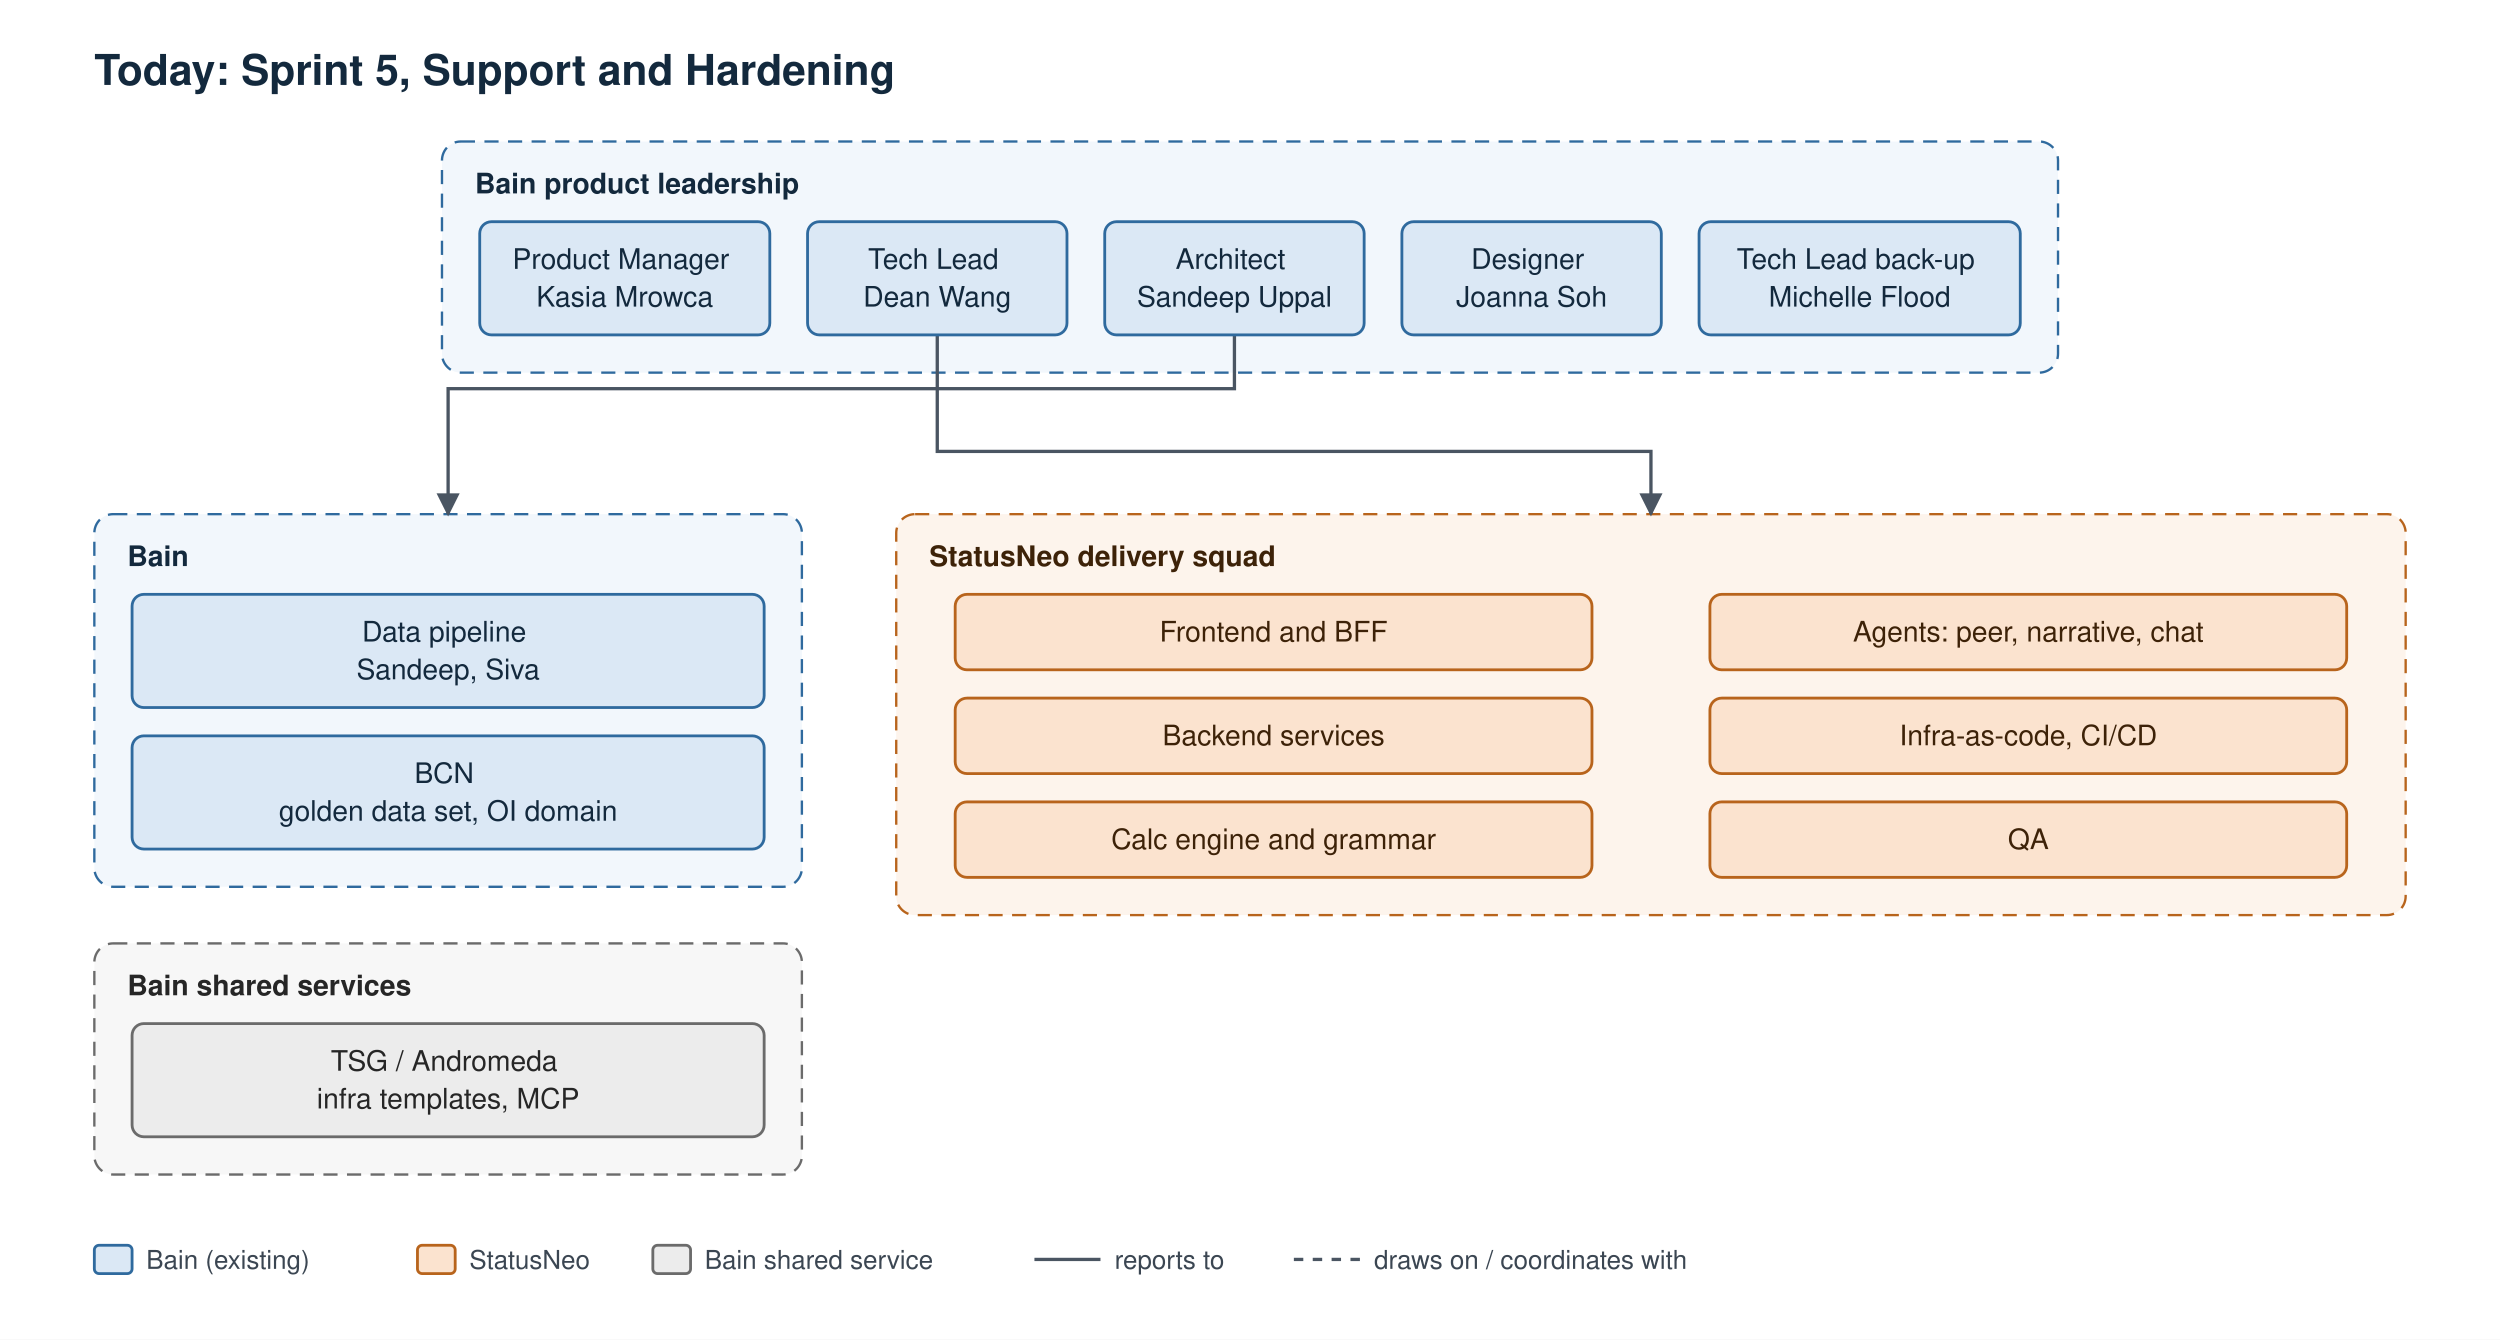
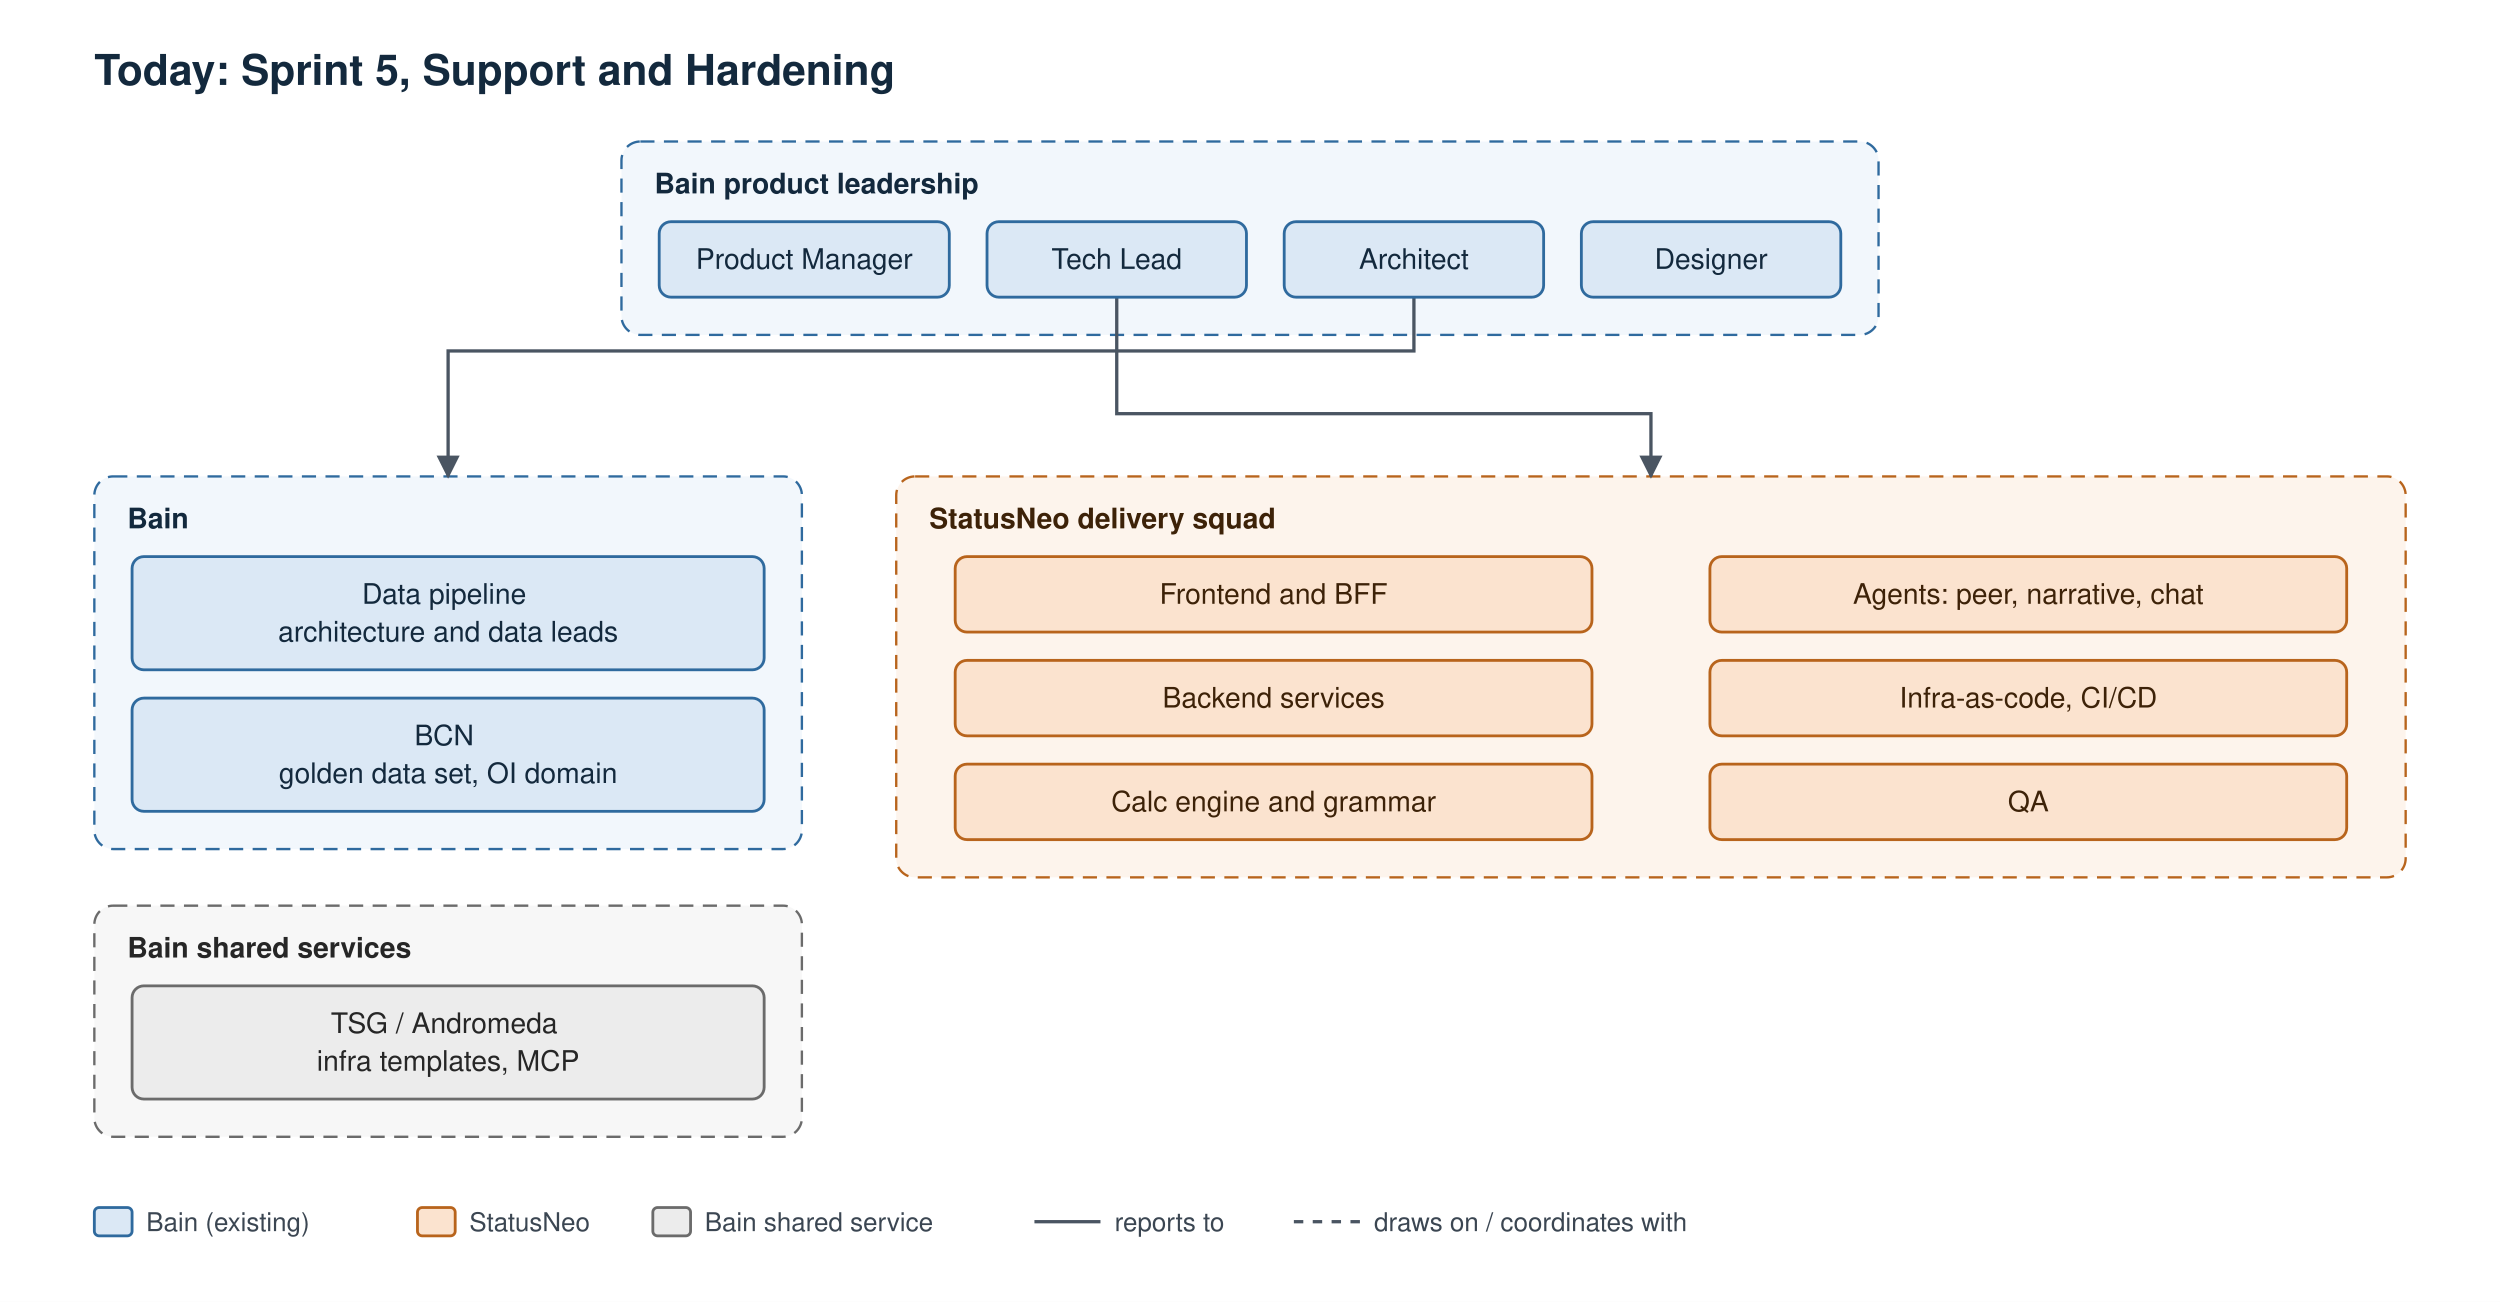
- <svg xmlns="http://www.w3.org/2000/svg" version="1.1" width="1060" height="568" viewBox="0 0 1060 568" content="&lt;mxfile host=&quot;OC-TL tools/drawio_charts.py&quot;&gt;&lt;diagram id=&quot;01-today&quot; name=&quot;Today: Sprint 5, Support and Hardening&quot;&gt;&lt;mxGraphModel dx=&quot;1060&quot; dy=&quot;568&quot; grid=&quot;1&quot; gridSize=&quot;10&quot; guides=&quot;1&quot; tooltips=&quot;1&quot; connect=&quot;1&quot; arrows=&quot;1&quot; fold=&quot;1&quot; page=&quot;0&quot; pageScale=&quot;1&quot; math=&quot;0&quot; shadow=&quot;0&quot;&gt;&lt;root&gt;&lt;mxCell id=&quot;0&quot;/&gt;&lt;mxCell id=&quot;1&quot; parent=&quot;0&quot;/&gt;&lt;mxCell id=&quot;title&quot; value=&quot;Today: Sprint 5, Support and Hardening&quot; style=&quot;text;html=1;fontSize=18;fontStyle=1;align=left;verticalAlign=middle;fontColor=#13293d;&quot; vertex=&quot;1&quot; parent=&quot;1&quot;&gt;&lt;mxGeometry x=&quot;40.0&quot; y=&quot;18.0&quot; width=&quot;900.0&quot; height=&quot;28.0&quot; as=&quot;geometry&quot;/&gt;&lt;/mxCell&gt;&lt;mxCell id=&quot;lead&quot; value=&quot;Bain product leadership&quot; style=&quot;rounded=1;arcSize=4;whiteSpace=wrap;html=1;dashed=1;fillColor=#f2f7fc;strokeColor=#2f6a9e;fontColor=#13293d;fontStyle=1;align=left;verticalAlign=top;spacingLeft=10;spacingTop=4;container=0;&quot; vertex=&quot;1&quot; parent=&quot;1&quot;&gt;&lt;mxGeometry x=&quot;187.4&quot; y=&quot;60.0&quot; width=&quot;685.2&quot; height=&quot;98.0&quot; as=&quot;geometry&quot;/&gt;&lt;/mxCell&gt;&lt;mxCell id=&quot;g_bain&quot; value=&quot;Bain&quot; style=&quot;rounded=1;arcSize=4;whiteSpace=wrap;html=1;dashed=1;fillColor=#f2f7fc;strokeColor=#2f6a9e;fontColor=#13293d;fontStyle=1;align=left;verticalAlign=top;spacingLeft=10;spacingTop=4;container=0;&quot; vertex=&quot;1&quot; parent=&quot;1&quot;&gt;&lt;mxGeometry x=&quot;40.0&quot; y=&quot;218.0&quot; width=&quot;300.0&quot; height=&quot;158.0&quot; as=&quot;geometry&quot;/&gt;&lt;/mxCell&gt;&lt;mxCell id=&quot;g_tsg&quot; value=&quot;Bain shared services&quot; style=&quot;rounded=1;arcSize=4;whiteSpace=wrap;html=1;dashed=1;fillColor=#f7f7f7;strokeColor=#6b6b6b;fontColor=#262626;fontStyle=1;align=left;verticalAlign=top;spacingLeft=10;spacingTop=4;container=0;&quot; vertex=&quot;1&quot; parent=&quot;1&quot;&gt;&lt;mxGeometry x=&quot;40.0&quot; y=&quot;400.0&quot; width=&quot;300.0&quot; height=&quot;98.0&quot; as=&quot;geometry&quot;/&gt;&lt;/mxCell&gt;&lt;mxCell id=&quot;g_sn&quot; value=&quot;StatusNeo delivery squad&quot; style=&quot;rounded=1;arcSize=4;whiteSpace=wrap;html=1;dashed=1;fillColor=#fdf4ec;strokeColor=#b8641c;fontColor=#3d2208;fontStyle=1;align=left;verticalAlign=top;spacingLeft=10;spacingTop=4;container=0;&quot; vertex=&quot;1&quot; parent=&quot;1&quot;&gt;&lt;mxGeometry x=&quot;380.0&quot; y=&quot;218.0&quot; width=&quot;640.0&quot; height=&quot;170.0&quot; as=&quot;geometry&quot;/&gt;&lt;/mxCell&gt;&lt;mxCell id=&quot;pm&quot; value=&quot;Product Manager&amp;lt;br&amp;gt;Kasia Mrowca&quot; style=&quot;rounded=1;whiteSpace=wrap;html=1;fillColor=#dbe8f5;strokeColor=#2f6a9e;fontColor=#13293d;fontSize=12;&quot; vertex=&quot;1&quot; parent=&quot;1&quot;&gt;&lt;mxGeometry x=&quot;203.4&quot; y=&quot;94.0&quot; width=&quot;123.0&quot; height=&quot;48.0&quot; as=&quot;geometry&quot;/&gt;&lt;/mxCell&gt;&lt;mxCell id=&quot;tl&quot; value=&quot;Tech Lead&amp;lt;br&amp;gt;Dean Wang&quot; style=&quot;rounded=1;whiteSpace=wrap;html=1;fillColor=#dbe8f5;strokeColor=#2f6a9e;fontColor=#13293d;fontSize=12;&quot; vertex=&quot;1&quot; parent=&quot;1&quot;&gt;&lt;mxGeometry x=&quot;342.4&quot; y=&quot;94.0&quot; width=&quot;110.0&quot; height=&quot;48.0&quot; as=&quot;geometry&quot;/&gt;&lt;/mxCell&gt;&lt;mxCell id=&quot;arch&quot; value=&quot;Architect&amp;lt;br&amp;gt;Sandeep Uppal&quot; style=&quot;rounded=1;whiteSpace=wrap;html=1;fillColor=#dbe8f5;strokeColor=#2f6a9e;fontColor=#13293d;fontSize=12;&quot; vertex=&quot;1&quot; parent=&quot;1&quot;&gt;&lt;mxGeometry x=&quot;468.4&quot; y=&quot;94.0&quot; width=&quot;110.0&quot; height=&quot;48.0&quot; as=&quot;geometry&quot;/&gt;&lt;/mxCell&gt;&lt;mxCell id=&quot;ux&quot; value=&quot;Designer&amp;lt;br&amp;gt;Joanna Soh&quot; style=&quot;rounded=1;whiteSpace=wrap;html=1;fillColor=#dbe8f5;strokeColor=#2f6a9e;fontColor=#13293d;fontSize=12;&quot; vertex=&quot;1&quot; parent=&quot;1&quot;&gt;&lt;mxGeometry x=&quot;594.4&quot; y=&quot;94.0&quot; width=&quot;110.0&quot; height=&quot;48.0&quot; as=&quot;geometry&quot;/&gt;&lt;/mxCell&gt;&lt;mxCell id=&quot;tlb&quot; value=&quot;Tech Lead back-up&amp;lt;br&amp;gt;Michelle Flood&quot; style=&quot;rounded=1;whiteSpace=wrap;html=1;fillColor=#dbe8f5;strokeColor=#2f6a9e;fontColor=#13293d;fontSize=12;&quot; vertex=&quot;1&quot; parent=&quot;1&quot;&gt;&lt;mxGeometry x=&quot;720.4&quot; y=&quot;94.0&quot; width=&quot;136.2&quot; height=&quot;48.0&quot; as=&quot;geometry&quot;/&gt;&lt;/mxCell&gt;&lt;mxCell id=&quot;data&quot; value=&quot;Data pipeline&amp;lt;br&amp;gt;Sandeep, Siva&quot; style=&quot;rounded=1;whiteSpace=wrap;html=1;fillColor=#dbe8f5;strokeColor=#2f6a9e;fontColor=#13293d;fontSize=12;&quot; vertex=&quot;1&quot; parent=&quot;1&quot;&gt;&lt;mxGeometry x=&quot;56.0&quot; y=&quot;252.0&quot; width=&quot;268.0&quot; height=&quot;48.0&quot; as=&quot;geometry&quot;/&gt;&lt;/mxCell&gt;&lt;mxCell id=&quot;bcn0&quot; value=&quot;BCN&amp;lt;br&amp;gt;golden data set, OI domain&quot; style=&quot;rounded=1;whiteSpace=wrap;html=1;fillColor=#dbe8f5;strokeColor=#2f6a9e;fontColor=#13293d;fontSize=12;&quot; vertex=&quot;1&quot; parent=&quot;1&quot;&gt;&lt;mxGeometry x=&quot;56.0&quot; y=&quot;312.0&quot; width=&quot;268.0&quot; height=&quot;48.0&quot; as=&quot;geometry&quot;/&gt;&lt;/mxCell&gt;&lt;mxCell id=&quot;tsg0&quot; value=&quot;TSG / Andromeda&amp;lt;br&amp;gt;infra templates, MCP&quot; style=&quot;rounded=1;whiteSpace=wrap;html=1;fillColor=#ececec;strokeColor=#6b6b6b;fontColor=#262626;fontSize=12;&quot; vertex=&quot;1&quot; parent=&quot;1&quot;&gt;&lt;mxGeometry x=&quot;56.0&quot; y=&quot;434.0&quot; width=&quot;268.0&quot; height=&quot;48.0&quot; as=&quot;geometry&quot;/&gt;&lt;/mxCell&gt;&lt;mxCell id=&quot;snfe&quot; value=&quot;Frontend and BFF&quot; style=&quot;rounded=1;whiteSpace=wrap;html=1;fillColor=#fbe3cf;strokeColor=#b8641c;fontColor=#3d2208;fontSize=12;&quot; vertex=&quot;1&quot; parent=&quot;1&quot;&gt;&lt;mxGeometry x=&quot;405.0&quot; y=&quot;252.0&quot; width=&quot;270.0&quot; height=&quot;32.0&quot; as=&quot;geometry&quot;/&gt;&lt;/mxCell&gt;&lt;mxCell id=&quot;snbe&quot; value=&quot;Backend services&quot; style=&quot;rounded=1;whiteSpace=wrap;html=1;fillColor=#fbe3cf;strokeColor=#b8641c;fontColor=#3d2208;fontSize=12;&quot; vertex=&quot;1&quot; parent=&quot;1&quot;&gt;&lt;mxGeometry x=&quot;405.0&quot; y=&quot;296.0&quot; width=&quot;270.0&quot; height=&quot;32.0&quot; as=&quot;geometry&quot;/&gt;&lt;/mxCell&gt;&lt;mxCell id=&quot;sncalc&quot; value=&quot;Calc engine and grammar&quot; style=&quot;rounded=1;whiteSpace=wrap;html=1;fillColor=#fbe3cf;strokeColor=#b8641c;fontColor=#3d2208;fontSize=12;&quot; vertex=&quot;1&quot; parent=&quot;1&quot;&gt;&lt;mxGeometry x=&quot;405.0&quot; y=&quot;340.0&quot; width=&quot;270.0&quot; height=&quot;32.0&quot; as=&quot;geometry&quot;/&gt;&lt;/mxCell&gt;&lt;mxCell id=&quot;snag&quot; value=&quot;Agents: peer, narrative, chat&quot; style=&quot;rounded=1;whiteSpace=wrap;html=1;fillColor=#fbe3cf;strokeColor=#b8641c;fontColor=#3d2208;fontSize=12;&quot; vertex=&quot;1&quot; parent=&quot;1&quot;&gt;&lt;mxGeometry x=&quot;725.0&quot; y=&quot;252.0&quot; width=&quot;270.0&quot; height=&quot;32.0&quot; as=&quot;geometry&quot;/&gt;&lt;/mxCell&gt;&lt;mxCell id=&quot;snops&quot; value=&quot;Infra-as-code, CI/CD&quot; style=&quot;rounded=1;whiteSpace=wrap;html=1;fillColor=#fbe3cf;strokeColor=#b8641c;fontColor=#3d2208;fontSize=12;&quot; vertex=&quot;1&quot; parent=&quot;1&quot;&gt;&lt;mxGeometry x=&quot;725.0&quot; y=&quot;296.0&quot; width=&quot;270.0&quot; height=&quot;32.0&quot; as=&quot;geometry&quot;/&gt;&lt;/mxCell&gt;&lt;mxCell id=&quot;snqa&quot; value=&quot;QA&quot; style=&quot;rounded=1;whiteSpace=wrap;html=1;fillColor=#fbe3cf;strokeColor=#b8641c;fontColor=#3d2208;fontSize=12;&quot; vertex=&quot;1&quot; parent=&quot;1&quot;&gt;&lt;mxGeometry x=&quot;725.0&quot; y=&quot;340.0&quot; width=&quot;270.0&quot; height=&quot;32.0&quot; as=&quot;geometry&quot;/&gt;&lt;/mxCell&gt;&lt;mxCell id=&quot;e0&quot; style=&quot;edgeStyle=orthogonalEdgeStyle;rounded=0;html=1;endArrow=block;endFill=1;strokeColor=#4a5562;&quot; edge=&quot;1&quot; parent=&quot;1&quot; source=&quot;tl&quot; target=&quot;g_sn&quot;&gt;&lt;mxGeometry relative=&quot;1&quot; as=&quot;geometry&quot;/&gt;&lt;/mxCell&gt;&lt;mxCell id=&quot;e1&quot; style=&quot;edgeStyle=orthogonalEdgeStyle;rounded=0;html=1;endArrow=block;endFill=1;strokeColor=#4a5562;&quot; edge=&quot;1&quot; parent=&quot;1&quot; source=&quot;arch&quot; target=&quot;g_bain&quot;&gt;&lt;mxGeometry relative=&quot;1&quot; as=&quot;geometry&quot;/&gt;&lt;/mxCell&gt;&lt;mxCell id=&quot;lg_bain&quot; value=&quot;&quot; style=&quot;rounded=1;fillColor=#dbe8f5;strokeColor=#2f6a9e;&quot; vertex=&quot;1&quot; parent=&quot;1&quot;&gt;&lt;mxGeometry x=&quot;40.0&quot; y=&quot;528.0&quot; width=&quot;16.0&quot; height=&quot;12.0&quot; as=&quot;geometry&quot;/&gt;&lt;/mxCell&gt;&lt;mxCell id=&quot;lgt_bain&quot; value=&quot;Bain (existing)&quot; style=&quot;text;html=1;align=left;verticalAlign=middle;fontSize=11;fontColor=#3b4652;&quot; vertex=&quot;1&quot; parent=&quot;1&quot;&gt;&lt;mxGeometry x=&quot;60.0&quot; y=&quot;524.0&quot; width=&quot;103.0&quot; height=&quot;20.0&quot; as=&quot;geometry&quot;/&gt;&lt;/mxCell&gt;&lt;mxCell id=&quot;lg_sn&quot; value=&quot;&quot; style=&quot;rounded=1;fillColor=#fbe3cf;strokeColor=#b8641c;&quot; vertex=&quot;1&quot; parent=&quot;1&quot;&gt;&lt;mxGeometry x=&quot;177.0&quot; y=&quot;528.0&quot; width=&quot;16.0&quot; height=&quot;12.0&quot; as=&quot;geometry&quot;/&gt;&lt;/mxCell&gt;&lt;mxCell id=&quot;lgt_sn&quot; value=&quot;StatusNeo&quot; style=&quot;text;html=1;align=left;verticalAlign=middle;fontSize=11;fontColor=#3b4652;&quot; vertex=&quot;1&quot; parent=&quot;1&quot;&gt;&lt;mxGeometry x=&quot;197.0&quot; y=&quot;524.0&quot; width=&quot;65.8&quot; height=&quot;20.0&quot; as=&quot;geometry&quot;/&gt;&lt;/mxCell&gt;&lt;mxCell id=&quot;lg_tsg&quot; value=&quot;&quot; style=&quot;rounded=1;fillColor=#ececec;strokeColor=#6b6b6b;&quot; vertex=&quot;1&quot; parent=&quot;1&quot;&gt;&lt;mxGeometry x=&quot;276.8&quot; y=&quot;528.0&quot; width=&quot;16.0&quot; height=&quot;12.0&quot; as=&quot;geometry&quot;/&gt;&lt;/mxCell&gt;&lt;mxCell id=&quot;lgt_tsg&quot; value=&quot;Bain shared service&quot; style=&quot;text;html=1;align=left;verticalAlign=middle;fontSize=11;fontColor=#3b4652;&quot; vertex=&quot;1&quot; parent=&quot;1&quot;&gt;&lt;mxGeometry x=&quot;296.8&quot; y=&quot;524.0&quot; width=&quot;127.8&quot; height=&quot;20.0&quot; as=&quot;geometry&quot;/&gt;&lt;/mxCell&gt;&lt;/root&gt;&lt;/mxGraphModel&gt;&lt;/diagram&gt;&lt;/mxfile&gt;">
+ <svg xmlns="http://www.w3.org/2000/svg" version="1.1" width="1060" height="552" viewBox="0 0 1060 552" content="&lt;mxfile host=&quot;OC-TL tools/drawio_charts.py&quot;&gt;&lt;diagram id=&quot;01-today&quot; name=&quot;Today: Sprint 5, Support and Hardening&quot;&gt;&lt;mxGraphModel dx=&quot;1060&quot; dy=&quot;552&quot; grid=&quot;1&quot; gridSize=&quot;10&quot; guides=&quot;1&quot; tooltips=&quot;1&quot; connect=&quot;1&quot; arrows=&quot;1&quot; fold=&quot;1&quot; page=&quot;0&quot; pageScale=&quot;1&quot; math=&quot;0&quot; shadow=&quot;0&quot;&gt;&lt;root&gt;&lt;mxCell id=&quot;0&quot;/&gt;&lt;mxCell id=&quot;1&quot; parent=&quot;0&quot;/&gt;&lt;mxCell id=&quot;title&quot; value=&quot;Today: Sprint 5, Support and Hardening&quot; style=&quot;text;html=1;fontSize=18;fontStyle=1;align=left;verticalAlign=middle;fontColor=#13293d;&quot; vertex=&quot;1&quot; parent=&quot;1&quot;&gt;&lt;mxGeometry x=&quot;40.0&quot; y=&quot;18.0&quot; width=&quot;900.0&quot; height=&quot;28.0&quot; as=&quot;geometry&quot;/&gt;&lt;/mxCell&gt;&lt;mxCell id=&quot;lead&quot; value=&quot;Bain product leadership&quot; style=&quot;rounded=1;arcSize=4;whiteSpace=wrap;html=1;dashed=1;fillColor=#f2f7fc;strokeColor=#2f6a9e;fontColor=#13293d;fontStyle=1;align=left;verticalAlign=top;spacingLeft=10;spacingTop=4;container=0;&quot; vertex=&quot;1&quot; parent=&quot;1&quot;&gt;&lt;mxGeometry x=&quot;263.5&quot; y=&quot;60.0&quot; width=&quot;533.0&quot; height=&quot;82.0&quot; as=&quot;geometry&quot;/&gt;&lt;/mxCell&gt;&lt;mxCell id=&quot;g_bain&quot; value=&quot;Bain&quot; style=&quot;rounded=1;arcSize=4;whiteSpace=wrap;html=1;dashed=1;fillColor=#f2f7fc;strokeColor=#2f6a9e;fontColor=#13293d;fontStyle=1;align=left;verticalAlign=top;spacingLeft=10;spacingTop=4;container=0;&quot; vertex=&quot;1&quot; parent=&quot;1&quot;&gt;&lt;mxGeometry x=&quot;40.0&quot; y=&quot;202.0&quot; width=&quot;300.0&quot; height=&quot;158.0&quot; as=&quot;geometry&quot;/&gt;&lt;/mxCell&gt;&lt;mxCell id=&quot;g_tsg&quot; value=&quot;Bain shared services&quot; style=&quot;rounded=1;arcSize=4;whiteSpace=wrap;html=1;dashed=1;fillColor=#f7f7f7;strokeColor=#6b6b6b;fontColor=#262626;fontStyle=1;align=left;verticalAlign=top;spacingLeft=10;spacingTop=4;container=0;&quot; vertex=&quot;1&quot; parent=&quot;1&quot;&gt;&lt;mxGeometry x=&quot;40.0&quot; y=&quot;384.0&quot; width=&quot;300.0&quot; height=&quot;98.0&quot; as=&quot;geometry&quot;/&gt;&lt;/mxCell&gt;&lt;mxCell id=&quot;g_sn&quot; value=&quot;StatusNeo delivery squad&quot; style=&quot;rounded=1;arcSize=4;whiteSpace=wrap;html=1;dashed=1;fillColor=#fdf4ec;strokeColor=#b8641c;fontColor=#3d2208;fontStyle=1;align=left;verticalAlign=top;spacingLeft=10;spacingTop=4;container=0;&quot; vertex=&quot;1&quot; parent=&quot;1&quot;&gt;&lt;mxGeometry x=&quot;380.0&quot; y=&quot;202.0&quot; width=&quot;640.0&quot; height=&quot;170.0&quot; as=&quot;geometry&quot;/&gt;&lt;/mxCell&gt;&lt;mxCell id=&quot;pm&quot; value=&quot;Product Manager&quot; style=&quot;rounded=1;whiteSpace=wrap;html=1;fillColor=#dbe8f5;strokeColor=#2f6a9e;fontColor=#13293d;fontSize=12;&quot; vertex=&quot;1&quot; parent=&quot;1&quot;&gt;&lt;mxGeometry x=&quot;279.5&quot; y=&quot;94.0&quot; width=&quot;123.0&quot; height=&quot;32.0&quot; as=&quot;geometry&quot;/&gt;&lt;/mxCell&gt;&lt;mxCell id=&quot;tl&quot; value=&quot;Tech Lead&quot; style=&quot;rounded=1;whiteSpace=wrap;html=1;fillColor=#dbe8f5;strokeColor=#2f6a9e;fontColor=#13293d;fontSize=12;&quot; vertex=&quot;1&quot; parent=&quot;1&quot;&gt;&lt;mxGeometry x=&quot;418.5&quot; y=&quot;94.0&quot; width=&quot;110.0&quot; height=&quot;32.0&quot; as=&quot;geometry&quot;/&gt;&lt;/mxCell&gt;&lt;mxCell id=&quot;arch&quot; value=&quot;Architect&quot; style=&quot;rounded=1;whiteSpace=wrap;html=1;fillColor=#dbe8f5;strokeColor=#2f6a9e;fontColor=#13293d;fontSize=12;&quot; vertex=&quot;1&quot; parent=&quot;1&quot;&gt;&lt;mxGeometry x=&quot;544.5&quot; y=&quot;94.0&quot; width=&quot;110.0&quot; height=&quot;32.0&quot; as=&quot;geometry&quot;/&gt;&lt;/mxCell&gt;&lt;mxCell id=&quot;ux&quot; value=&quot;Designer&quot; style=&quot;rounded=1;whiteSpace=wrap;html=1;fillColor=#dbe8f5;strokeColor=#2f6a9e;fontColor=#13293d;fontSize=12;&quot; vertex=&quot;1&quot; parent=&quot;1&quot;&gt;&lt;mxGeometry x=&quot;670.5&quot; y=&quot;94.0&quot; width=&quot;110.0&quot; height=&quot;32.0&quot; as=&quot;geometry&quot;/&gt;&lt;/mxCell&gt;&lt;mxCell id=&quot;data&quot; value=&quot;Data pipeline&amp;lt;br&amp;gt;architecture and data leads&quot; style=&quot;rounded=1;whiteSpace=wrap;html=1;fillColor=#dbe8f5;strokeColor=#2f6a9e;fontColor=#13293d;fontSize=12;&quot; vertex=&quot;1&quot; parent=&quot;1&quot;&gt;&lt;mxGeometry x=&quot;56.0&quot; y=&quot;236.0&quot; width=&quot;268.0&quot; height=&quot;48.0&quot; as=&quot;geometry&quot;/&gt;&lt;/mxCell&gt;&lt;mxCell id=&quot;bcn0&quot; value=&quot;BCN&amp;lt;br&amp;gt;golden data set, OI domain&quot; style=&quot;rounded=1;whiteSpace=wrap;html=1;fillColor=#dbe8f5;strokeColor=#2f6a9e;fontColor=#13293d;fontSize=12;&quot; vertex=&quot;1&quot; parent=&quot;1&quot;&gt;&lt;mxGeometry x=&quot;56.0&quot; y=&quot;296.0&quot; width=&quot;268.0&quot; height=&quot;48.0&quot; as=&quot;geometry&quot;/&gt;&lt;/mxCell&gt;&lt;mxCell id=&quot;tsg0&quot; value=&quot;TSG / Andromeda&amp;lt;br&amp;gt;infra templates, MCP&quot; style=&quot;rounded=1;whiteSpace=wrap;html=1;fillColor=#ececec;strokeColor=#6b6b6b;fontColor=#262626;fontSize=12;&quot; vertex=&quot;1&quot; parent=&quot;1&quot;&gt;&lt;mxGeometry x=&quot;56.0&quot; y=&quot;418.0&quot; width=&quot;268.0&quot; height=&quot;48.0&quot; as=&quot;geometry&quot;/&gt;&lt;/mxCell&gt;&lt;mxCell id=&quot;snfe&quot; value=&quot;Frontend and BFF&quot; style=&quot;rounded=1;whiteSpace=wrap;html=1;fillColor=#fbe3cf;strokeColor=#b8641c;fontColor=#3d2208;fontSize=12;&quot; vertex=&quot;1&quot; parent=&quot;1&quot;&gt;&lt;mxGeometry x=&quot;405.0&quot; y=&quot;236.0&quot; width=&quot;270.0&quot; height=&quot;32.0&quot; as=&quot;geometry&quot;/&gt;&lt;/mxCell&gt;&lt;mxCell id=&quot;snbe&quot; value=&quot;Backend services&quot; style=&quot;rounded=1;whiteSpace=wrap;html=1;fillColor=#fbe3cf;strokeColor=#b8641c;fontColor=#3d2208;fontSize=12;&quot; vertex=&quot;1&quot; parent=&quot;1&quot;&gt;&lt;mxGeometry x=&quot;405.0&quot; y=&quot;280.0&quot; width=&quot;270.0&quot; height=&quot;32.0&quot; as=&quot;geometry&quot;/&gt;&lt;/mxCell&gt;&lt;mxCell id=&quot;sncalc&quot; value=&quot;Calc engine and grammar&quot; style=&quot;rounded=1;whiteSpace=wrap;html=1;fillColor=#fbe3cf;strokeColor=#b8641c;fontColor=#3d2208;fontSize=12;&quot; vertex=&quot;1&quot; parent=&quot;1&quot;&gt;&lt;mxGeometry x=&quot;405.0&quot; y=&quot;324.0&quot; width=&quot;270.0&quot; height=&quot;32.0&quot; as=&quot;geometry&quot;/&gt;&lt;/mxCell&gt;&lt;mxCell id=&quot;snag&quot; value=&quot;Agents: peer, narrative, chat&quot; style=&quot;rounded=1;whiteSpace=wrap;html=1;fillColor=#fbe3cf;strokeColor=#b8641c;fontColor=#3d2208;fontSize=12;&quot; vertex=&quot;1&quot; parent=&quot;1&quot;&gt;&lt;mxGeometry x=&quot;725.0&quot; y=&quot;236.0&quot; width=&quot;270.0&quot; height=&quot;32.0&quot; as=&quot;geometry&quot;/&gt;&lt;/mxCell&gt;&lt;mxCell id=&quot;snops&quot; value=&quot;Infra-as-code, CI/CD&quot; style=&quot;rounded=1;whiteSpace=wrap;html=1;fillColor=#fbe3cf;strokeColor=#b8641c;fontColor=#3d2208;fontSize=12;&quot; vertex=&quot;1&quot; parent=&quot;1&quot;&gt;&lt;mxGeometry x=&quot;725.0&quot; y=&quot;280.0&quot; width=&quot;270.0&quot; height=&quot;32.0&quot; as=&quot;geometry&quot;/&gt;&lt;/mxCell&gt;&lt;mxCell id=&quot;snqa&quot; value=&quot;QA&quot; style=&quot;rounded=1;whiteSpace=wrap;html=1;fillColor=#fbe3cf;strokeColor=#b8641c;fontColor=#3d2208;fontSize=12;&quot; vertex=&quot;1&quot; parent=&quot;1&quot;&gt;&lt;mxGeometry x=&quot;725.0&quot; y=&quot;324.0&quot; width=&quot;270.0&quot; height=&quot;32.0&quot; as=&quot;geometry&quot;/&gt;&lt;/mxCell&gt;&lt;mxCell id=&quot;e0&quot; style=&quot;edgeStyle=orthogonalEdgeStyle;rounded=0;html=1;endArrow=block;endFill=1;strokeColor=#4a5562;&quot; edge=&quot;1&quot; parent=&quot;1&quot; source=&quot;tl&quot; target=&quot;g_sn&quot;&gt;&lt;mxGeometry relative=&quot;1&quot; as=&quot;geometry&quot;/&gt;&lt;/mxCell&gt;&lt;mxCell id=&quot;e1&quot; style=&quot;edgeStyle=orthogonalEdgeStyle;rounded=0;html=1;endArrow=block;endFill=1;strokeColor=#4a5562;&quot; edge=&quot;1&quot; parent=&quot;1&quot; source=&quot;arch&quot; target=&quot;g_bain&quot;&gt;&lt;mxGeometry relative=&quot;1&quot; as=&quot;geometry&quot;/&gt;&lt;/mxCell&gt;&lt;mxCell id=&quot;lg_bain&quot; value=&quot;&quot; style=&quot;rounded=1;fillColor=#dbe8f5;strokeColor=#2f6a9e;&quot; vertex=&quot;1&quot; parent=&quot;1&quot;&gt;&lt;mxGeometry x=&quot;40.0&quot; y=&quot;512.0&quot; width=&quot;16.0&quot; height=&quot;12.0&quot; as=&quot;geometry&quot;/&gt;&lt;/mxCell&gt;&lt;mxCell id=&quot;lgt_bain&quot; value=&quot;Bain (existing)&quot; style=&quot;text;html=1;align=left;verticalAlign=middle;fontSize=11;fontColor=#3b4652;&quot; vertex=&quot;1&quot; parent=&quot;1&quot;&gt;&lt;mxGeometry x=&quot;60.0&quot; y=&quot;508.0&quot; width=&quot;103.0&quot; height=&quot;20.0&quot; as=&quot;geometry&quot;/&gt;&lt;/mxCell&gt;&lt;mxCell id=&quot;lg_sn&quot; value=&quot;&quot; style=&quot;rounded=1;fillColor=#fbe3cf;strokeColor=#b8641c;&quot; vertex=&quot;1&quot; parent=&quot;1&quot;&gt;&lt;mxGeometry x=&quot;177.0&quot; y=&quot;512.0&quot; width=&quot;16.0&quot; height=&quot;12.0&quot; as=&quot;geometry&quot;/&gt;&lt;/mxCell&gt;&lt;mxCell id=&quot;lgt_sn&quot; value=&quot;StatusNeo&quot; style=&quot;text;html=1;align=left;verticalAlign=middle;fontSize=11;fontColor=#3b4652;&quot; vertex=&quot;1&quot; parent=&quot;1&quot;&gt;&lt;mxGeometry x=&quot;197.0&quot; y=&quot;508.0&quot; width=&quot;65.8&quot; height=&quot;20.0&quot; as=&quot;geometry&quot;/&gt;&lt;/mxCell&gt;&lt;mxCell id=&quot;lg_tsg&quot; value=&quot;&quot; style=&quot;rounded=1;fillColor=#ececec;strokeColor=#6b6b6b;&quot; vertex=&quot;1&quot; parent=&quot;1&quot;&gt;&lt;mxGeometry x=&quot;276.8&quot; y=&quot;512.0&quot; width=&quot;16.0&quot; height=&quot;12.0&quot; as=&quot;geometry&quot;/&gt;&lt;/mxCell&gt;&lt;mxCell id=&quot;lgt_tsg&quot; value=&quot;Bain shared service&quot; style=&quot;text;html=1;align=left;verticalAlign=middle;fontSize=11;fontColor=#3b4652;&quot; vertex=&quot;1&quot; parent=&quot;1&quot;&gt;&lt;mxGeometry x=&quot;296.8&quot; y=&quot;508.0&quot; width=&quot;127.8&quot; height=&quot;20.0&quot; as=&quot;geometry&quot;/&gt;&lt;/mxCell&gt;&lt;/root&gt;&lt;/mxGraphModel&gt;&lt;/diagram&gt;&lt;/mxfile&gt;">
  <defs>
    <marker id="arrow" viewBox="0 0 10 10" refX="9" refY="5" markerWidth="7" markerHeight="7" orient="auto-start-reverse">
      <path d="M0,0 L10,5 L0,10 z" fill="#4a5562" />
    </marker>
  </defs>
-   <rect x="0" y="0" width="1060" height="568" fill="#ffffff" />
+   <rect x="0" y="0" width="1060" height="552" fill="#ffffff" />
  <text x="40" y="36" font-family="Helvetica, Arial, sans-serif" font-size="18" font-weight="bold" fill="#13293d">Today: Sprint 5, Support and Hardening</text>
-   <rect x="187.4" y="60.0" width="685.2" height="98.0" rx="8" fill="#f2f7fc" stroke="#2f6a9e" stroke-dasharray="6 4" />
-   <text x="201.4" y="82.0" font-family="Helvetica, Arial, sans-serif" font-size="12" font-weight="bold" fill="#13293d">Bain product leadership</text>
-   <rect x="40.0" y="218.0" width="300.0" height="158.0" rx="8" fill="#f2f7fc" stroke="#2f6a9e" stroke-dasharray="6 4" />
-   <text x="54.0" y="240.0" font-family="Helvetica, Arial, sans-serif" font-size="12" font-weight="bold" fill="#13293d">Bain</text>
-   <rect x="40.0" y="400.0" width="300.0" height="98.0" rx="8" fill="#f7f7f7" stroke="#6b6b6b" stroke-dasharray="6 4" />
-   <text x="54.0" y="422.0" font-family="Helvetica, Arial, sans-serif" font-size="12" font-weight="bold" fill="#262626">Bain shared services</text>
-   <rect x="380.0" y="218.0" width="640.0" height="170.0" rx="8" fill="#fdf4ec" stroke="#b8641c" stroke-dasharray="6 4" />
-   <text x="394.0" y="240.0" font-family="Helvetica, Arial, sans-serif" font-size="12" font-weight="bold" fill="#3d2208">StatusNeo delivery squad</text>
-   <path d="M397.4,142.0 V191.4 H700.0 V218.0" fill="none" stroke="#4a5562" stroke-width="1.4" marker-end="url(#arrow)" />
-   <path d="M523.4,142.0 V164.8 H190.0 V218.0" fill="none" stroke="#4a5562" stroke-width="1.4" marker-end="url(#arrow)" />
-   <rect x="203.4" y="94.0" width="123.0" height="48.0" rx="5" fill="#dbe8f5" stroke="#2f6a9e" stroke-width="1.2" />
+   <rect x="263.5" y="60.0" width="533.0" height="82.0" rx="8" fill="#f2f7fc" stroke="#2f6a9e" stroke-dasharray="6 4" />
+   <text x="277.5" y="82.0" font-family="Helvetica, Arial, sans-serif" font-size="12" font-weight="bold" fill="#13293d">Bain product leadership</text>
+   <rect x="40.0" y="202.0" width="300.0" height="158.0" rx="8" fill="#f2f7fc" stroke="#2f6a9e" stroke-dasharray="6 4" />
+   <text x="54.0" y="224.0" font-family="Helvetica, Arial, sans-serif" font-size="12" font-weight="bold" fill="#13293d">Bain</text>
+   <rect x="40.0" y="384.0" width="300.0" height="98.0" rx="8" fill="#f7f7f7" stroke="#6b6b6b" stroke-dasharray="6 4" />
+   <text x="54.0" y="406.0" font-family="Helvetica, Arial, sans-serif" font-size="12" font-weight="bold" fill="#262626">Bain shared services</text>
+   <rect x="380.0" y="202.0" width="640.0" height="170.0" rx="8" fill="#fdf4ec" stroke="#b8641c" stroke-dasharray="6 4" />
+   <text x="394.0" y="224.0" font-family="Helvetica, Arial, sans-serif" font-size="12" font-weight="bold" fill="#3d2208">StatusNeo delivery squad</text>
+   <path d="M473.5,126.0 V175.4 H700.0 V202.0" fill="none" stroke="#4a5562" stroke-width="1.4" marker-end="url(#arrow)" />
+   <path d="M599.5,126.0 V148.8 H190.0 V202.0" fill="none" stroke="#4a5562" stroke-width="1.4" marker-end="url(#arrow)" />
+   <rect x="279.5" y="94.0" width="123.0" height="32.0" rx="5" fill="#dbe8f5" stroke="#2f6a9e" stroke-width="1.2" />
  <text text-anchor="middle" font-family="Helvetica, Arial, sans-serif" font-size="12" font-weight="normal" fill="#13293d">
-     <tspan x="264.9" y="114.0">Product Manager</tspan>
-     <tspan x="264.9" y="130.0">Kasia Mrowca</tspan>
+     <tspan x="341.0" y="114.0">Product Manager</tspan>
  </text>
-   <rect x="342.4" y="94.0" width="110.0" height="48.0" rx="5" fill="#dbe8f5" stroke="#2f6a9e" stroke-width="1.2" />
+   <rect x="418.5" y="94.0" width="110.0" height="32.0" rx="5" fill="#dbe8f5" stroke="#2f6a9e" stroke-width="1.2" />
  <text text-anchor="middle" font-family="Helvetica, Arial, sans-serif" font-size="12" font-weight="normal" fill="#13293d">
-     <tspan x="397.4" y="114.0">Tech Lead</tspan>
-     <tspan x="397.4" y="130.0">Dean Wang</tspan>
+     <tspan x="473.5" y="114.0">Tech Lead</tspan>
  </text>
-   <rect x="468.4" y="94.0" width="110.0" height="48.0" rx="5" fill="#dbe8f5" stroke="#2f6a9e" stroke-width="1.2" />
+   <rect x="544.5" y="94.0" width="110.0" height="32.0" rx="5" fill="#dbe8f5" stroke="#2f6a9e" stroke-width="1.2" />
  <text text-anchor="middle" font-family="Helvetica, Arial, sans-serif" font-size="12" font-weight="normal" fill="#13293d">
-     <tspan x="523.4" y="114.0">Architect</tspan>
-     <tspan x="523.4" y="130.0">Sandeep Uppal</tspan>
+     <tspan x="599.5" y="114.0">Architect</tspan>
  </text>
-   <rect x="594.4" y="94.0" width="110.0" height="48.0" rx="5" fill="#dbe8f5" stroke="#2f6a9e" stroke-width="1.2" />
+   <rect x="670.5" y="94.0" width="110.0" height="32.0" rx="5" fill="#dbe8f5" stroke="#2f6a9e" stroke-width="1.2" />
  <text text-anchor="middle" font-family="Helvetica, Arial, sans-serif" font-size="12" font-weight="normal" fill="#13293d">
-     <tspan x="649.4" y="114.0">Designer</tspan>
-     <tspan x="649.4" y="130.0">Joanna Soh</tspan>
+     <tspan x="725.5" y="114.0">Designer</tspan>
  </text>
-   <rect x="720.4" y="94.0" width="136.2" height="48.0" rx="5" fill="#dbe8f5" stroke="#2f6a9e" stroke-width="1.2" />
+   <rect x="56.0" y="236.0" width="268.0" height="48.0" rx="5" fill="#dbe8f5" stroke="#2f6a9e" stroke-width="1.2" />
  <text text-anchor="middle" font-family="Helvetica, Arial, sans-serif" font-size="12" font-weight="normal" fill="#13293d">
-     <tspan x="788.5" y="114.0">Tech Lead back-up</tspan>
-     <tspan x="788.5" y="130.0">Michelle Flood</tspan>
+     <tspan x="190.0" y="256.0">Data pipeline</tspan>
+     <tspan x="190.0" y="272.0">architecture and data leads</tspan>
  </text>
-   <rect x="56.0" y="252.0" width="268.0" height="48.0" rx="5" fill="#dbe8f5" stroke="#2f6a9e" stroke-width="1.2" />
+   <rect x="56.0" y="296.0" width="268.0" height="48.0" rx="5" fill="#dbe8f5" stroke="#2f6a9e" stroke-width="1.2" />
  <text text-anchor="middle" font-family="Helvetica, Arial, sans-serif" font-size="12" font-weight="normal" fill="#13293d">
-     <tspan x="190.0" y="272.0">Data pipeline</tspan>
-     <tspan x="190.0" y="288.0">Sandeep, Siva</tspan>
+     <tspan x="190.0" y="316.0">BCN</tspan>
+     <tspan x="190.0" y="332.0">golden data set, OI domain</tspan>
  </text>
-   <rect x="56.0" y="312.0" width="268.0" height="48.0" rx="5" fill="#dbe8f5" stroke="#2f6a9e" stroke-width="1.2" />
-   <text text-anchor="middle" font-family="Helvetica, Arial, sans-serif" font-size="12" font-weight="normal" fill="#13293d">
-     <tspan x="190.0" y="332.0">BCN</tspan>
-     <tspan x="190.0" y="348.0">golden data set, OI domain</tspan>
+   <rect x="56.0" y="418.0" width="268.0" height="48.0" rx="5" fill="#ececec" stroke="#6b6b6b" stroke-width="1.2" />
+   <text text-anchor="middle" font-family="Helvetica, Arial, sans-serif" font-size="12" font-weight="normal" fill="#262626">
+     <tspan x="190.0" y="438.0">TSG / Andromeda</tspan>
+     <tspan x="190.0" y="454.0">infra templates, MCP</tspan>
  </text>
-   <rect x="56.0" y="434.0" width="268.0" height="48.0" rx="5" fill="#ececec" stroke="#6b6b6b" stroke-width="1.2" />
-   <text text-anchor="middle" font-family="Helvetica, Arial, sans-serif" font-size="12" font-weight="normal" fill="#262626">
-     <tspan x="190.0" y="454.0">TSG / Andromeda</tspan>
-     <tspan x="190.0" y="470.0">infra templates, MCP</tspan>
+   <rect x="405.0" y="236.0" width="270.0" height="32.0" rx="5" fill="#fbe3cf" stroke="#b8641c" stroke-width="1.2" />
+   <text text-anchor="middle" font-family="Helvetica, Arial, sans-serif" font-size="12" font-weight="normal" fill="#3d2208">
+     <tspan x="540.0" y="256.0">Frontend and BFF</tspan>
  </text>
-   <rect x="405.0" y="252.0" width="270.0" height="32.0" rx="5" fill="#fbe3cf" stroke="#b8641c" stroke-width="1.2" />
+   <rect x="405.0" y="280.0" width="270.0" height="32.0" rx="5" fill="#fbe3cf" stroke="#b8641c" stroke-width="1.2" />
  <text text-anchor="middle" font-family="Helvetica, Arial, sans-serif" font-size="12" font-weight="normal" fill="#3d2208">
-     <tspan x="540.0" y="272.0">Frontend and BFF</tspan>
+     <tspan x="540.0" y="300.0">Backend services</tspan>
  </text>
-   <rect x="405.0" y="296.0" width="270.0" height="32.0" rx="5" fill="#fbe3cf" stroke="#b8641c" stroke-width="1.2" />
+   <rect x="405.0" y="324.0" width="270.0" height="32.0" rx="5" fill="#fbe3cf" stroke="#b8641c" stroke-width="1.2" />
  <text text-anchor="middle" font-family="Helvetica, Arial, sans-serif" font-size="12" font-weight="normal" fill="#3d2208">
-     <tspan x="540.0" y="316.0">Backend services</tspan>
+     <tspan x="540.0" y="344.0">Calc engine and grammar</tspan>
  </text>
-   <rect x="405.0" y="340.0" width="270.0" height="32.0" rx="5" fill="#fbe3cf" stroke="#b8641c" stroke-width="1.2" />
+   <rect x="725.0" y="236.0" width="270.0" height="32.0" rx="5" fill="#fbe3cf" stroke="#b8641c" stroke-width="1.2" />
  <text text-anchor="middle" font-family="Helvetica, Arial, sans-serif" font-size="12" font-weight="normal" fill="#3d2208">
-     <tspan x="540.0" y="360.0">Calc engine and grammar</tspan>
+     <tspan x="860.0" y="256.0">Agents: peer, narrative, chat</tspan>
  </text>
-   <rect x="725.0" y="252.0" width="270.0" height="32.0" rx="5" fill="#fbe3cf" stroke="#b8641c" stroke-width="1.2" />
+   <rect x="725.0" y="280.0" width="270.0" height="32.0" rx="5" fill="#fbe3cf" stroke="#b8641c" stroke-width="1.2" />
  <text text-anchor="middle" font-family="Helvetica, Arial, sans-serif" font-size="12" font-weight="normal" fill="#3d2208">
-     <tspan x="860.0" y="272.0">Agents: peer, narrative, chat</tspan>
+     <tspan x="860.0" y="300.0">Infra-as-code, CI/CD</tspan>
  </text>
-   <rect x="725.0" y="296.0" width="270.0" height="32.0" rx="5" fill="#fbe3cf" stroke="#b8641c" stroke-width="1.2" />
+   <rect x="725.0" y="324.0" width="270.0" height="32.0" rx="5" fill="#fbe3cf" stroke="#b8641c" stroke-width="1.2" />
  <text text-anchor="middle" font-family="Helvetica, Arial, sans-serif" font-size="12" font-weight="normal" fill="#3d2208">
-     <tspan x="860.0" y="316.0">Infra-as-code, CI/CD</tspan>
+     <tspan x="860.0" y="344.0">QA</tspan>
  </text>
-   <rect x="725.0" y="340.0" width="270.0" height="32.0" rx="5" fill="#fbe3cf" stroke="#b8641c" stroke-width="1.2" />
-   <text text-anchor="middle" font-family="Helvetica, Arial, sans-serif" font-size="12" font-weight="normal" fill="#3d2208">
-     <tspan x="860.0" y="360.0">QA</tspan>
-   </text>
-   <rect x="40" y="528" width="16" height="12" rx="2" fill="#dbe8f5" stroke="#2f6a9e" stroke-width="1.2" />
-   <text x="62" y="538" font-family="Helvetica, Arial, sans-serif" font-size="11" fill="#3b4652">Bain (existing)</text>
-   <rect x="177.0" y="528" width="16" height="12" rx="2" fill="#fbe3cf" stroke="#b8641c" stroke-width="1.2" />
-   <text x="199.0" y="538" font-family="Helvetica, Arial, sans-serif" font-size="11" fill="#3b4652">StatusNeo</text>
-   <rect x="276.8" y="528" width="16" height="12" rx="2" fill="#ececec" stroke="#6b6b6b" stroke-width="1.2" />
-   <text x="298.8" y="538" font-family="Helvetica, Arial, sans-serif" font-size="11" fill="#3b4652">Bain shared service</text>
-   <line x1="438.6" y1="534" x2="466.6" y2="534" stroke="#4a5562" stroke-width="1.4" />
-   <text x="472.6" y="538" font-family="Helvetica, Arial, sans-serif" font-size="11" fill="#3b4652">reports to</text>
-   <line x1="548.6" y1="534" x2="576.6" y2="534" stroke="#4a5562" stroke-width="1.4" stroke-dasharray="4 4" />
-   <text x="582.6" y="538" font-family="Helvetica, Arial, sans-serif" font-size="11" fill="#3b4652">draws on / coordinates with</text>
+   <rect x="40" y="512" width="16" height="12" rx="2" fill="#dbe8f5" stroke="#2f6a9e" stroke-width="1.2" />
+   <text x="62" y="522" font-family="Helvetica, Arial, sans-serif" font-size="11" fill="#3b4652">Bain (existing)</text>
+   <rect x="177.0" y="512" width="16" height="12" rx="2" fill="#fbe3cf" stroke="#b8641c" stroke-width="1.2" />
+   <text x="199.0" y="522" font-family="Helvetica, Arial, sans-serif" font-size="11" fill="#3b4652">StatusNeo</text>
+   <rect x="276.8" y="512" width="16" height="12" rx="2" fill="#ececec" stroke="#6b6b6b" stroke-width="1.2" />
+   <text x="298.8" y="522" font-family="Helvetica, Arial, sans-serif" font-size="11" fill="#3b4652">Bain shared service</text>
+   <line x1="438.6" y1="518" x2="466.6" y2="518" stroke="#4a5562" stroke-width="1.4" />
+   <text x="472.6" y="522" font-family="Helvetica, Arial, sans-serif" font-size="11" fill="#3b4652">reports to</text>
+   <line x1="548.6" y1="518" x2="576.6" y2="518" stroke="#4a5562" stroke-width="1.4" stroke-dasharray="4 4" />
+   <text x="582.6" y="522" font-family="Helvetica, Arial, sans-serif" font-size="11" fill="#3b4652">draws on / coordinates with</text>
</svg>
